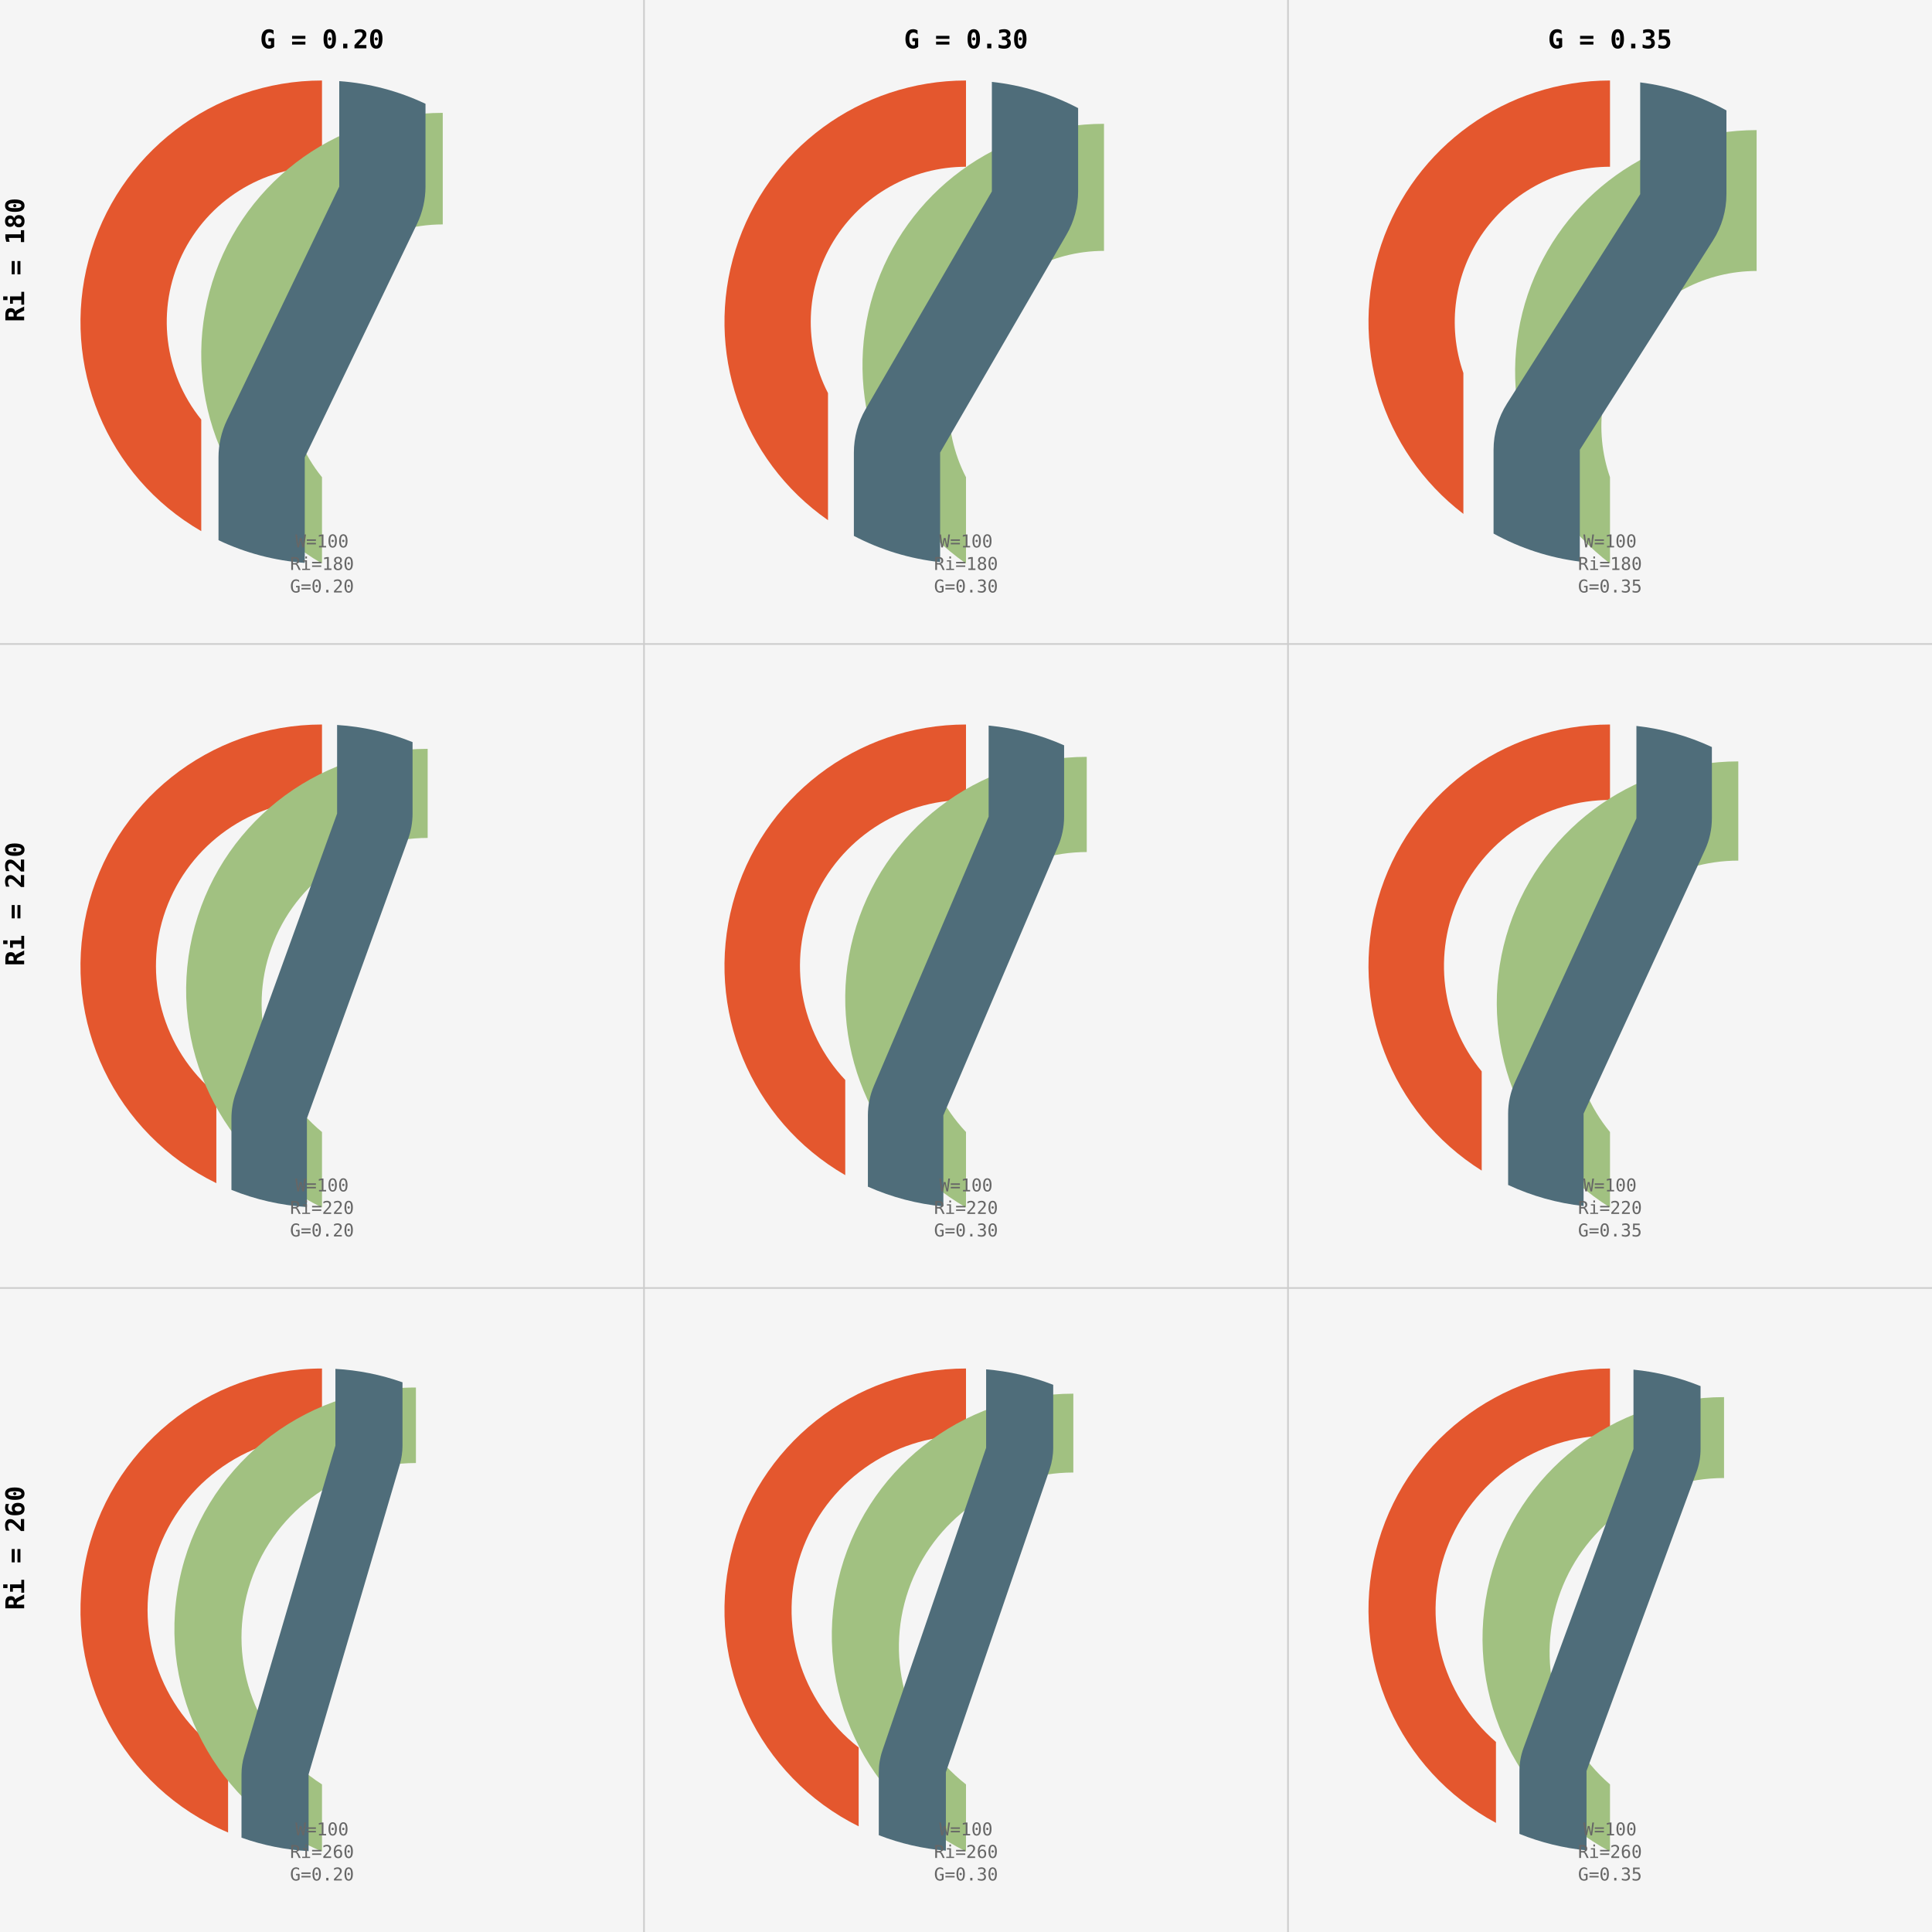
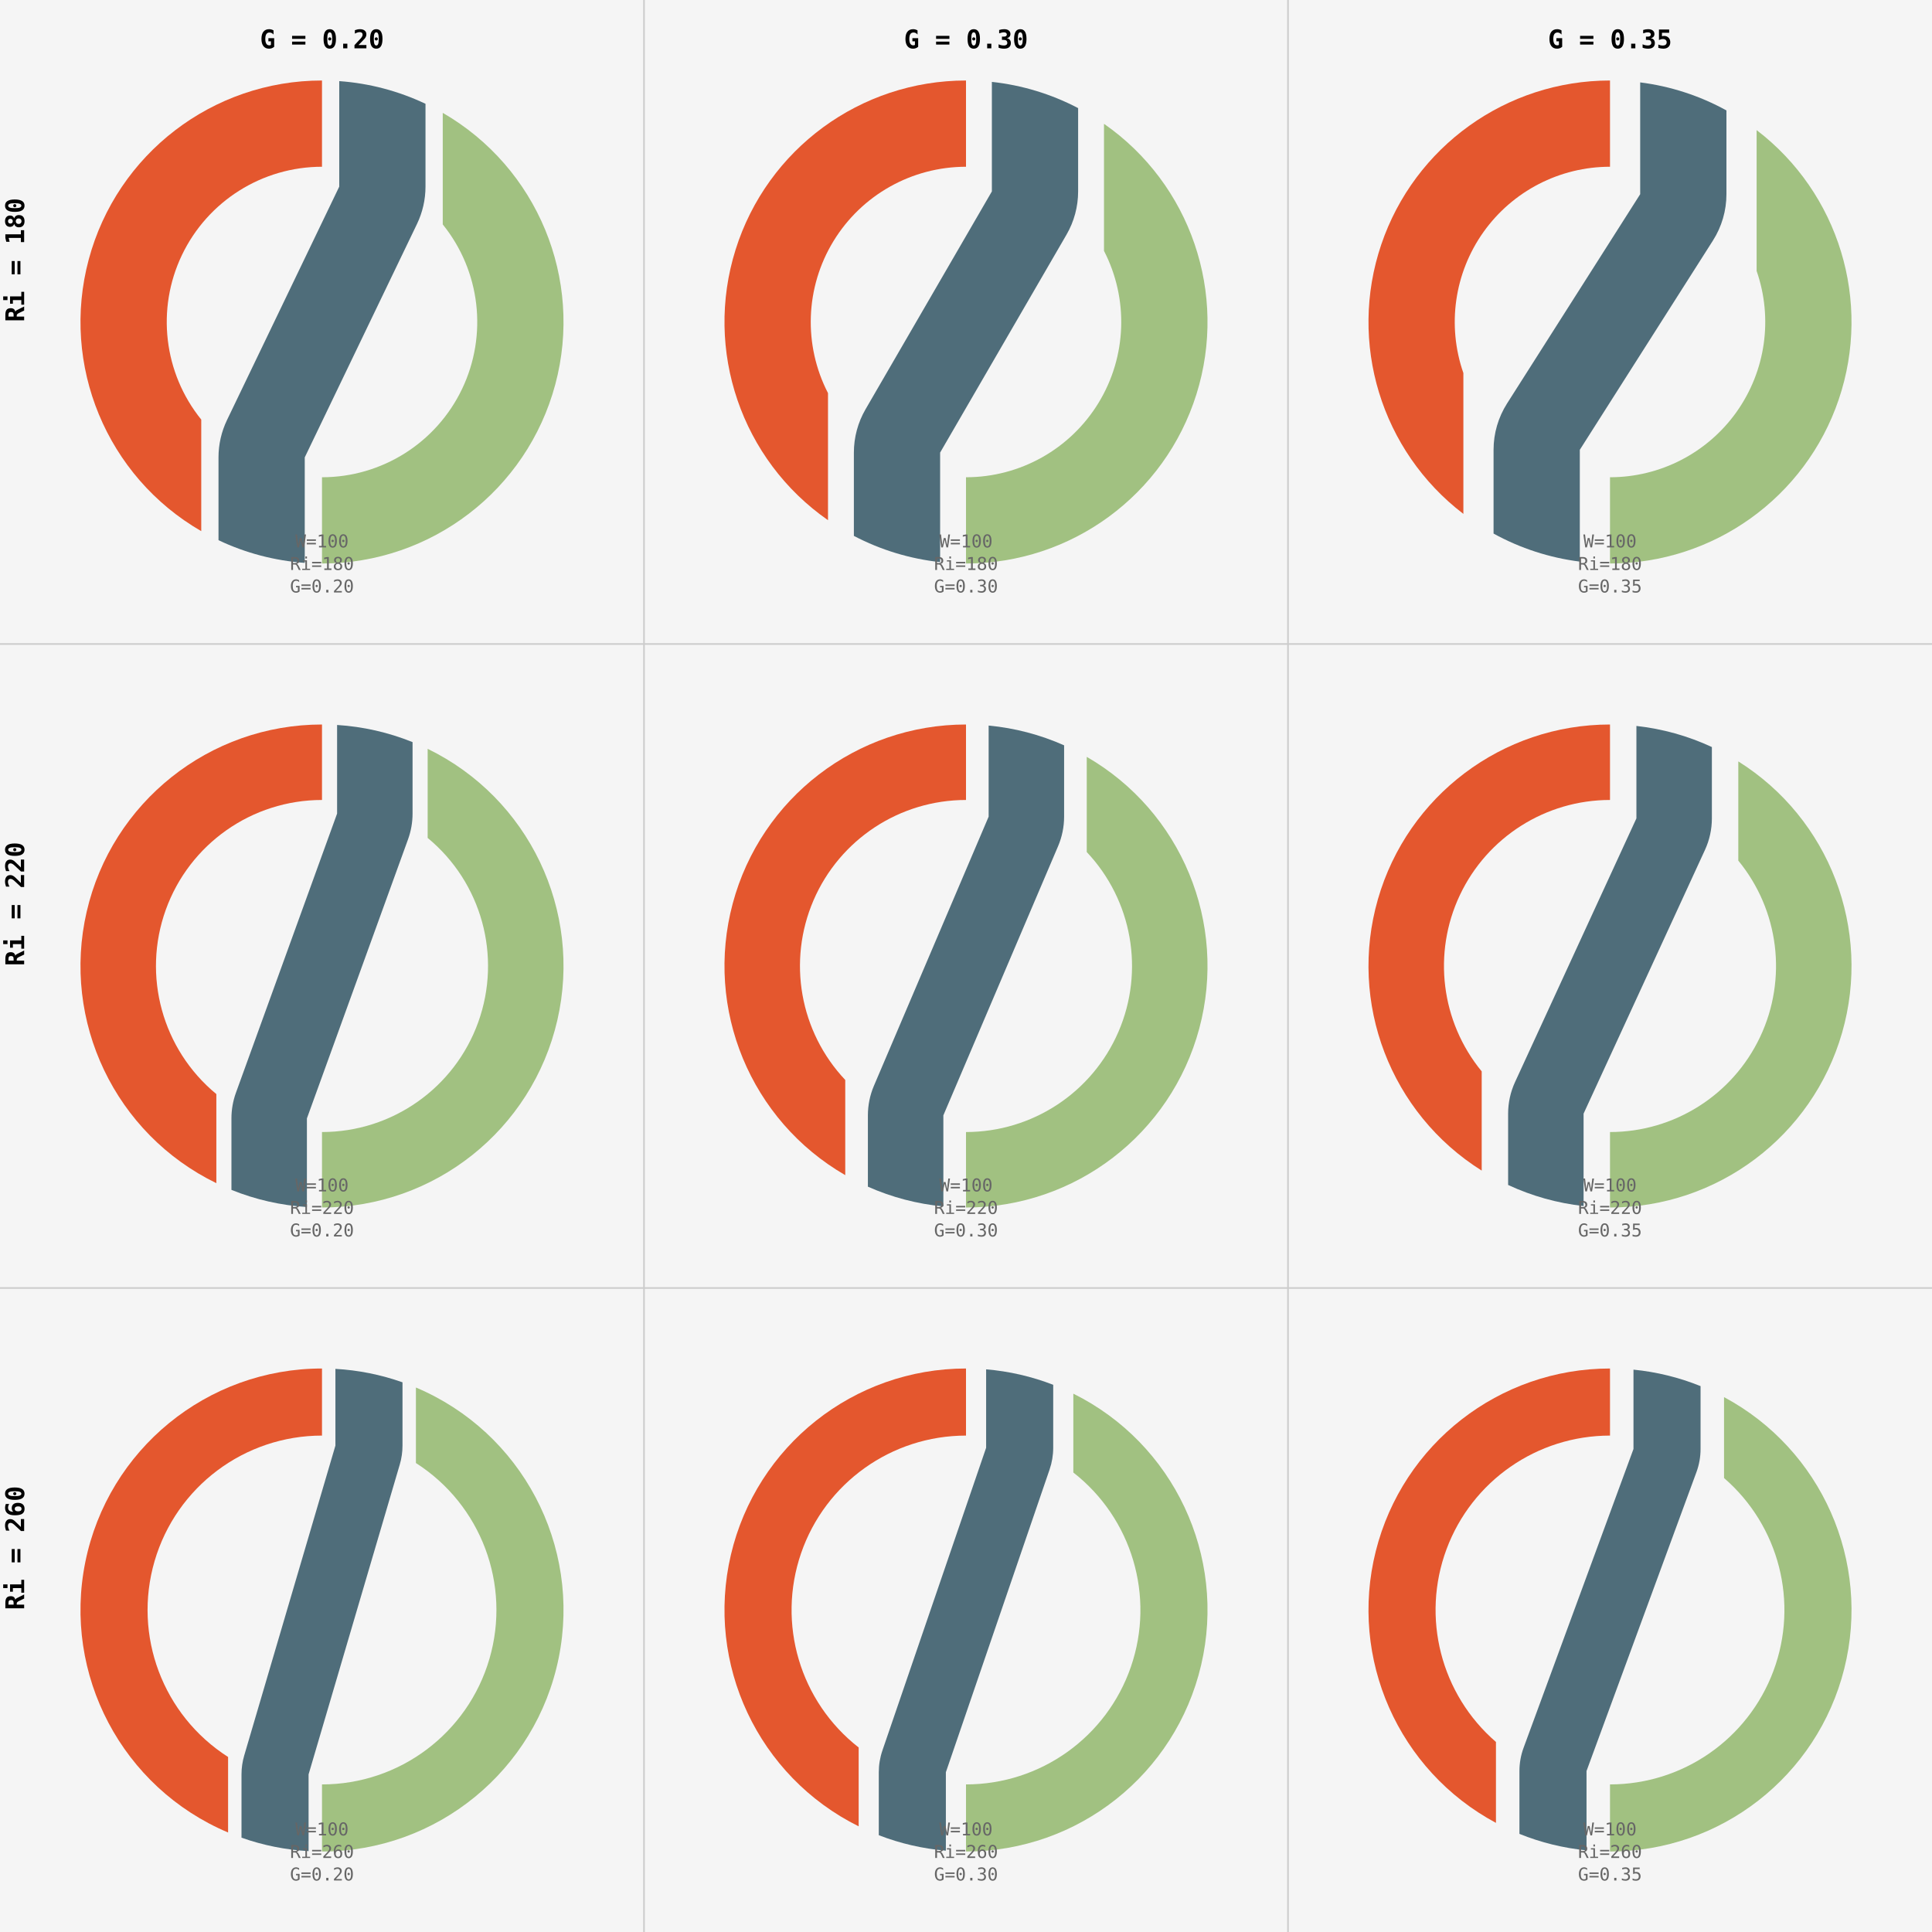
<svg xmlns="http://www.w3.org/2000/svg" width="1200" height="1200" viewBox="0 0 1200 1200">
  <rect width="1200" height="1200" fill="#f5f5f5" />
  <text x="200.0" y="30" text-anchor="middle" font-family="monospace" font-size="16" font-weight="bold">G = 0.20</text>
  <text x="600.0" y="30" text-anchor="middle" font-family="monospace" font-size="16" font-weight="bold">G = 0.30</text>
  <text x="1000.0" y="30" text-anchor="middle" font-family="monospace" font-size="16" font-weight="bold">G = 0.35</text>
  <text x="15" y="200.0" text-anchor="start" font-family="monospace" font-size="16" font-weight="bold" transform="rotate(-90 15 200.0)">Ri = 180</text>
  <g transform="translate(200.0,200.0) scale(0.5357143)">
    <path d="M 0,-280 L 0,-180 A 180,180 0 0 0 -140.0,113.137 L -140.0,242.487 A 280,280 0 0 1 0,-280 Z" fill="#E4572E" />
-     <path d="M 0,280 L 0,180 A 180,180 0 0 1 140.0,-113.137 L 140.0,-242.487 A 280,280 0 0 0 0,280 Z" fill="#A1C181" />
+     <path d="M 0,280 L 0,180 A 180,180 0 0 0 140.0,-113.137 L 140.0,-242.487 A 280,280 0 0 1 0,280 Z" fill="#A1C181" />
    <path d="M 20.0,-279.285 A 280,280 0 0 1 120.0,-252.982 L 120.0,-156.959 A 100,100 0 0 1 110.121,-113.621 L -20.0,156.959 L -20.0,279.285 A 280,280 0 0 1 -120.0,252.982 L -120.0,156.959 A 100,100 0 0 1 -110.121,113.621 L 20.0,-156.959 Z" fill="#4F6D7A" />
  </g>
  <text x="200.0" y="340" text-anchor="middle" font-family="monospace" font-size="11" fill="#666">W=100</text>
  <text x="200.0" y="354" text-anchor="middle" font-family="monospace" font-size="11" fill="#666">Ri=180</text>
  <text x="200.0" y="368" text-anchor="middle" font-family="monospace" font-size="11" fill="#666">G=0.20</text>
  <g transform="translate(600.0,200.0) scale(0.5357143)">
    <path d="M 0,-280 L 0,-180 A 180,180 0 0 0 -160.0,82.462 L -160.0,229.783 A 280,280 0 0 1 0,-280 Z" fill="#E4572E" />
-     <path d="M 0,280 L 0,180 A 180,180 0 0 1 160.0,-82.462 L 160.0,-229.783 A 280,280 0 0 0 0,280 Z" fill="#A1C181" />
+     <path d="M 0,280 L 0,180 A 180,180 0 0 0 160.0,-82.462 L 160.0,-229.783 A 280,280 0 0 1 0,280 Z" fill="#A1C181" />
    <path d="M 30.0,-278.388 A 280,280 0 0 1 130.0,-247.992 L 130.0,-151.397 A 100,100 0 0 1 116.506,-101.23 L -30.0,151.397 L -30.0,278.388 A 280,280 0 0 1 -130.0,247.992 L -130.0,151.397 A 100,100 0 0 1 -116.506,101.23 L 30.0,-151.397 Z" fill="#4F6D7A" />
  </g>
  <text x="600.0" y="340" text-anchor="middle" font-family="monospace" font-size="11" fill="#666">W=100</text>
  <text x="600.0" y="354" text-anchor="middle" font-family="monospace" font-size="11" fill="#666">Ri=180</text>
  <text x="600.0" y="368" text-anchor="middle" font-family="monospace" font-size="11" fill="#666">G=0.30</text>
  <g transform="translate(1000.0,200.0) scale(0.5357143)">
    <path d="M 0,-280 L 0,-180 A 180,180 0 0 0 -170.0,59.161 L -170.0,222.486 A 280,280 0 0 1 0,-280 Z" fill="#E4572E" />
-     <path d="M 0,280 L 0,180 A 180,180 0 0 1 170.0,-59.161 L 170.0,-222.486 A 280,280 0 0 0 0,280 Z" fill="#A1C181" />
+     <path d="M 0,280 L 0,180 A 180,180 0 0 0 170.0,-59.161 L 170.0,-222.486 A 280,280 0 0 1 0,280 Z" fill="#A1C181" />
    <path d="M 35.0,-277.804 A 280,280 0 0 1 135.0,-245.306 L 135.0,-148.171 A 100,100 0 0 1 119.374,-94.496 L -35.0,148.171 L -35.0,277.804 A 280,280 0 0 1 -135.0,245.306 L -135.0,148.171 A 100,100 0 0 1 -119.374,94.496 L 35.0,-148.171 Z" fill="#4F6D7A" />
  </g>
  <text x="1000.0" y="340" text-anchor="middle" font-family="monospace" font-size="11" fill="#666">W=100</text>
  <text x="1000.0" y="354" text-anchor="middle" font-family="monospace" font-size="11" fill="#666">Ri=180</text>
  <text x="1000.0" y="368" text-anchor="middle" font-family="monospace" font-size="11" fill="#666">G=0.35</text>
  <text x="15" y="600.0" text-anchor="start" font-family="monospace" font-size="16" font-weight="bold" transform="rotate(-90 15 600.0)">Ri = 220</text>
  <g transform="translate(200.0,600.0) scale(0.46875)">
    <path d="M 0,-320 L 0,-220 A 220,220 0 0 0 -140.0,169.706 L -140.0,287.75 A 320,320 0 0 1 0,-320 Z" fill="#E4572E" />
-     <path d="M 0,320 L 0,220 A 220,220 0 0 1 140.0,-169.706 L 140.0,-287.75 A 320,320 0 0 0 0,320 Z" fill="#A1C181" />
+     <path d="M 0,320 L 0,220 A 220,220 0 0 0 140.0,-169.706 L 140.0,-287.75 A 320,320 0 0 1 0,320 Z" fill="#A1C181" />
    <path d="M 20.0,-319.374 A 320,320 0 0 1 120.0,-296.648 L 120.0,-201.951 A 100,100 0 0 1 114.017,-167.881 L -20.0,201.951 L -20.0,319.374 A 320,320 0 0 1 -120.0,296.648 L -120.0,201.951 A 100,100 0 0 1 -114.017,167.881 L 20.0,-201.951 Z" fill="#4F6D7A" />
  </g>
  <text x="200.0" y="740" text-anchor="middle" font-family="monospace" font-size="11" fill="#666">W=100</text>
  <text x="200.0" y="754" text-anchor="middle" font-family="monospace" font-size="11" fill="#666">Ri=220</text>
  <text x="200.0" y="768" text-anchor="middle" font-family="monospace" font-size="11" fill="#666">G=0.20</text>
  <g transform="translate(600.0,600.0) scale(0.46875)">
    <path d="M 0,-320 L 0,-220 A 220,220 0 0 0 -160.0,150.997 L -160.0,277.128 A 320,320 0 0 1 0,-320 Z" fill="#E4572E" />
-     <path d="M 0,320 L 0,220 A 220,220 0 0 1 160.0,-150.997 L 160.0,-277.128 A 320,320 0 0 0 0,320 Z" fill="#A1C181" />
+     <path d="M 0,320 L 0,220 A 220,220 0 0 0 160.0,-150.997 L 160.0,-277.128 A 320,320 0 0 1 0,320 Z" fill="#A1C181" />
    <path d="M 30.0,-318.591 A 320,320 0 0 1 130.0,-292.404 L 130.0,-197.905 A 100,100 0 0 1 121.992,-158.695 L -30.0,197.905 L -30.0,318.591 A 320,320 0 0 1 -130.0,292.404 L -130.0,197.905 A 100,100 0 0 1 -121.992,158.695 L 30.0,-197.905 Z" fill="#4F6D7A" />
  </g>
  <text x="600.0" y="740" text-anchor="middle" font-family="monospace" font-size="11" fill="#666">W=100</text>
  <text x="600.0" y="754" text-anchor="middle" font-family="monospace" font-size="11" fill="#666">Ri=220</text>
  <text x="600.0" y="768" text-anchor="middle" font-family="monospace" font-size="11" fill="#666">G=0.30</text>
  <g transform="translate(1000.0,600.0) scale(0.46875)">
    <path d="M 0,-320 L 0,-220 A 220,220 0 0 0 -170.0,139.642 L -170.0,271.109 A 320,320 0 0 1 0,-320 Z" fill="#E4572E" />
-     <path d="M 0,320 L 0,220 A 220,220 0 0 1 170.0,-139.642 L 170.0,-271.109 A 320,320 0 0 0 0,320 Z" fill="#A1C181" />
+     <path d="M 0,320 L 0,220 A 220,220 0 0 0 170.0,-139.642 L 170.0,-271.109 A 320,320 0 0 1 0,320 Z" fill="#A1C181" />
    <path d="M 35.0,-318.08 A 320,320 0 0 1 135.0,-290.129 L 135.0,-195.619 A 100,100 0 0 1 125.839,-153.807 L -35.0,195.619 L -35.0,318.08 A 320,320 0 0 1 -135.0,290.129 L -135.0,195.619 A 100,100 0 0 1 -125.839,153.807 L 35.0,-195.619 Z" fill="#4F6D7A" />
  </g>
  <text x="1000.0" y="740" text-anchor="middle" font-family="monospace" font-size="11" fill="#666">W=100</text>
  <text x="1000.0" y="754" text-anchor="middle" font-family="monospace" font-size="11" fill="#666">Ri=220</text>
  <text x="1000.0" y="768" text-anchor="middle" font-family="monospace" font-size="11" fill="#666">G=0.35</text>
  <text x="15" y="1000.0" text-anchor="start" font-family="monospace" font-size="16" font-weight="bold" transform="rotate(-90 15 1000.0)">Ri = 260</text>
  <g transform="translate(200.0,1000.0) scale(0.4166667)">
    <path d="M 0,-360 L 0,-260 A 260,260 0 0 0 -140.0,219.089 L -140.0,331.662 A 360,360 0 0 1 0,-360 Z" fill="#E4572E" />
-     <path d="M 0,360 L 0,260 A 260,260 0 0 1 140.0,-219.089 L 140.0,-331.662 A 360,360 0 0 0 0,360 Z" fill="#A1C181" />
+     <path d="M 0,360 L 0,260 A 260,260 0 0 0 140.0,-219.089 L 140.0,-331.662 A 360,360 0 0 1 0,360 Z" fill="#A1C181" />
    <path d="M 20.0,-359.444 A 360,360 0 0 1 120.0,-339.411 L 120.0,-245.061 A 100,100 0 0 1 115.932,-216.828 L -20.0,245.061 L -20.0,359.444 A 360,360 0 0 1 -120.0,339.411 L -120.0,245.061 A 100,100 0 0 1 -115.932,216.828 L 20.0,-245.061 Z" fill="#4F6D7A" />
  </g>
  <text x="200.0" y="1140" text-anchor="middle" font-family="monospace" font-size="11" fill="#666">W=100</text>
  <text x="200.0" y="1154" text-anchor="middle" font-family="monospace" font-size="11" fill="#666">Ri=260</text>
  <text x="200.0" y="1168" text-anchor="middle" font-family="monospace" font-size="11" fill="#666">G=0.20</text>
  <g transform="translate(600.0,1000.0) scale(0.4166667)">
    <path d="M 0,-360 L 0,-260 A 260,260 0 0 0 -160.0,204.939 L -160.0,322.49 A 360,360 0 0 1 0,-360 Z" fill="#E4572E" />
-     <path d="M 0,360 L 0,260 A 260,260 0 0 1 160.0,-204.939 L 160.0,-322.49 A 360,360 0 0 0 0,360 Z" fill="#A1C181" />
+     <path d="M 0,360 L 0,260 A 260,260 0 0 0 160.0,-204.939 L 160.0,-322.49 A 360,360 0 0 1 0,360 Z" fill="#A1C181" />
    <path d="M 30.0,-358.748 A 360,360 0 0 1 130.0,-335.708 L 130.0,-241.822 A 100,100 0 0 1 124.601,-209.41 L -30.0,241.822 L -30.0,358.748 A 360,360 0 0 1 -130.0,335.708 L -130.0,241.822 A 100,100 0 0 1 -124.601,209.41 L 30.0,-241.822 Z" fill="#4F6D7A" />
  </g>
  <text x="600.0" y="1140" text-anchor="middle" font-family="monospace" font-size="11" fill="#666">W=100</text>
  <text x="600.0" y="1154" text-anchor="middle" font-family="monospace" font-size="11" fill="#666">Ri=260</text>
  <text x="600.0" y="1168" text-anchor="middle" font-family="monospace" font-size="11" fill="#666">G=0.30</text>
  <g transform="translate(1000.0,1000.0) scale(0.4166667)">
    <path d="M 0,-360 L 0,-260 A 260,260 0 0 0 -170.0,196.723 L -170.0,317.333 A 360,360 0 0 1 0,-360 Z" fill="#E4572E" />
-     <path d="M 0,360 L 0,260 A 260,260 0 0 1 170.0,-196.723 L 170.0,-317.333 A 360,360 0 0 0 0,360 Z" fill="#A1C181" />
+     <path d="M 0,360 L 0,260 A 260,260 0 0 0 170.0,-196.723 L 170.0,-317.333 A 360,360 0 0 1 0,360 Z" fill="#A1C181" />
    <path d="M 35.0,-358.295 A 360,360 0 0 1 135.0,-333.729 L 135.0,-240.011 A 100,100 0 0 1 128.853,-205.493 L -35.0,240.011 L -35.0,358.295 A 360,360 0 0 1 -135.0,333.729 L -135.0,240.011 A 100,100 0 0 1 -128.853,205.493 L 35.0,-240.011 Z" fill="#4F6D7A" />
  </g>
  <text x="1000.0" y="1140" text-anchor="middle" font-family="monospace" font-size="11" fill="#666">W=100</text>
  <text x="1000.0" y="1154" text-anchor="middle" font-family="monospace" font-size="11" fill="#666">Ri=260</text>
  <text x="1000.0" y="1168" text-anchor="middle" font-family="monospace" font-size="11" fill="#666">G=0.35</text>
  <line x1="400" y1="0" x2="400" y2="1200" stroke="#ccc" stroke-width="1" />
  <line x1="0" y1="400" x2="1200" y2="400" stroke="#ccc" stroke-width="1" />
  <line x1="800" y1="0" x2="800" y2="1200" stroke="#ccc" stroke-width="1" />
  <line x1="0" y1="800" x2="1200" y2="800" stroke="#ccc" stroke-width="1" />
</svg>
